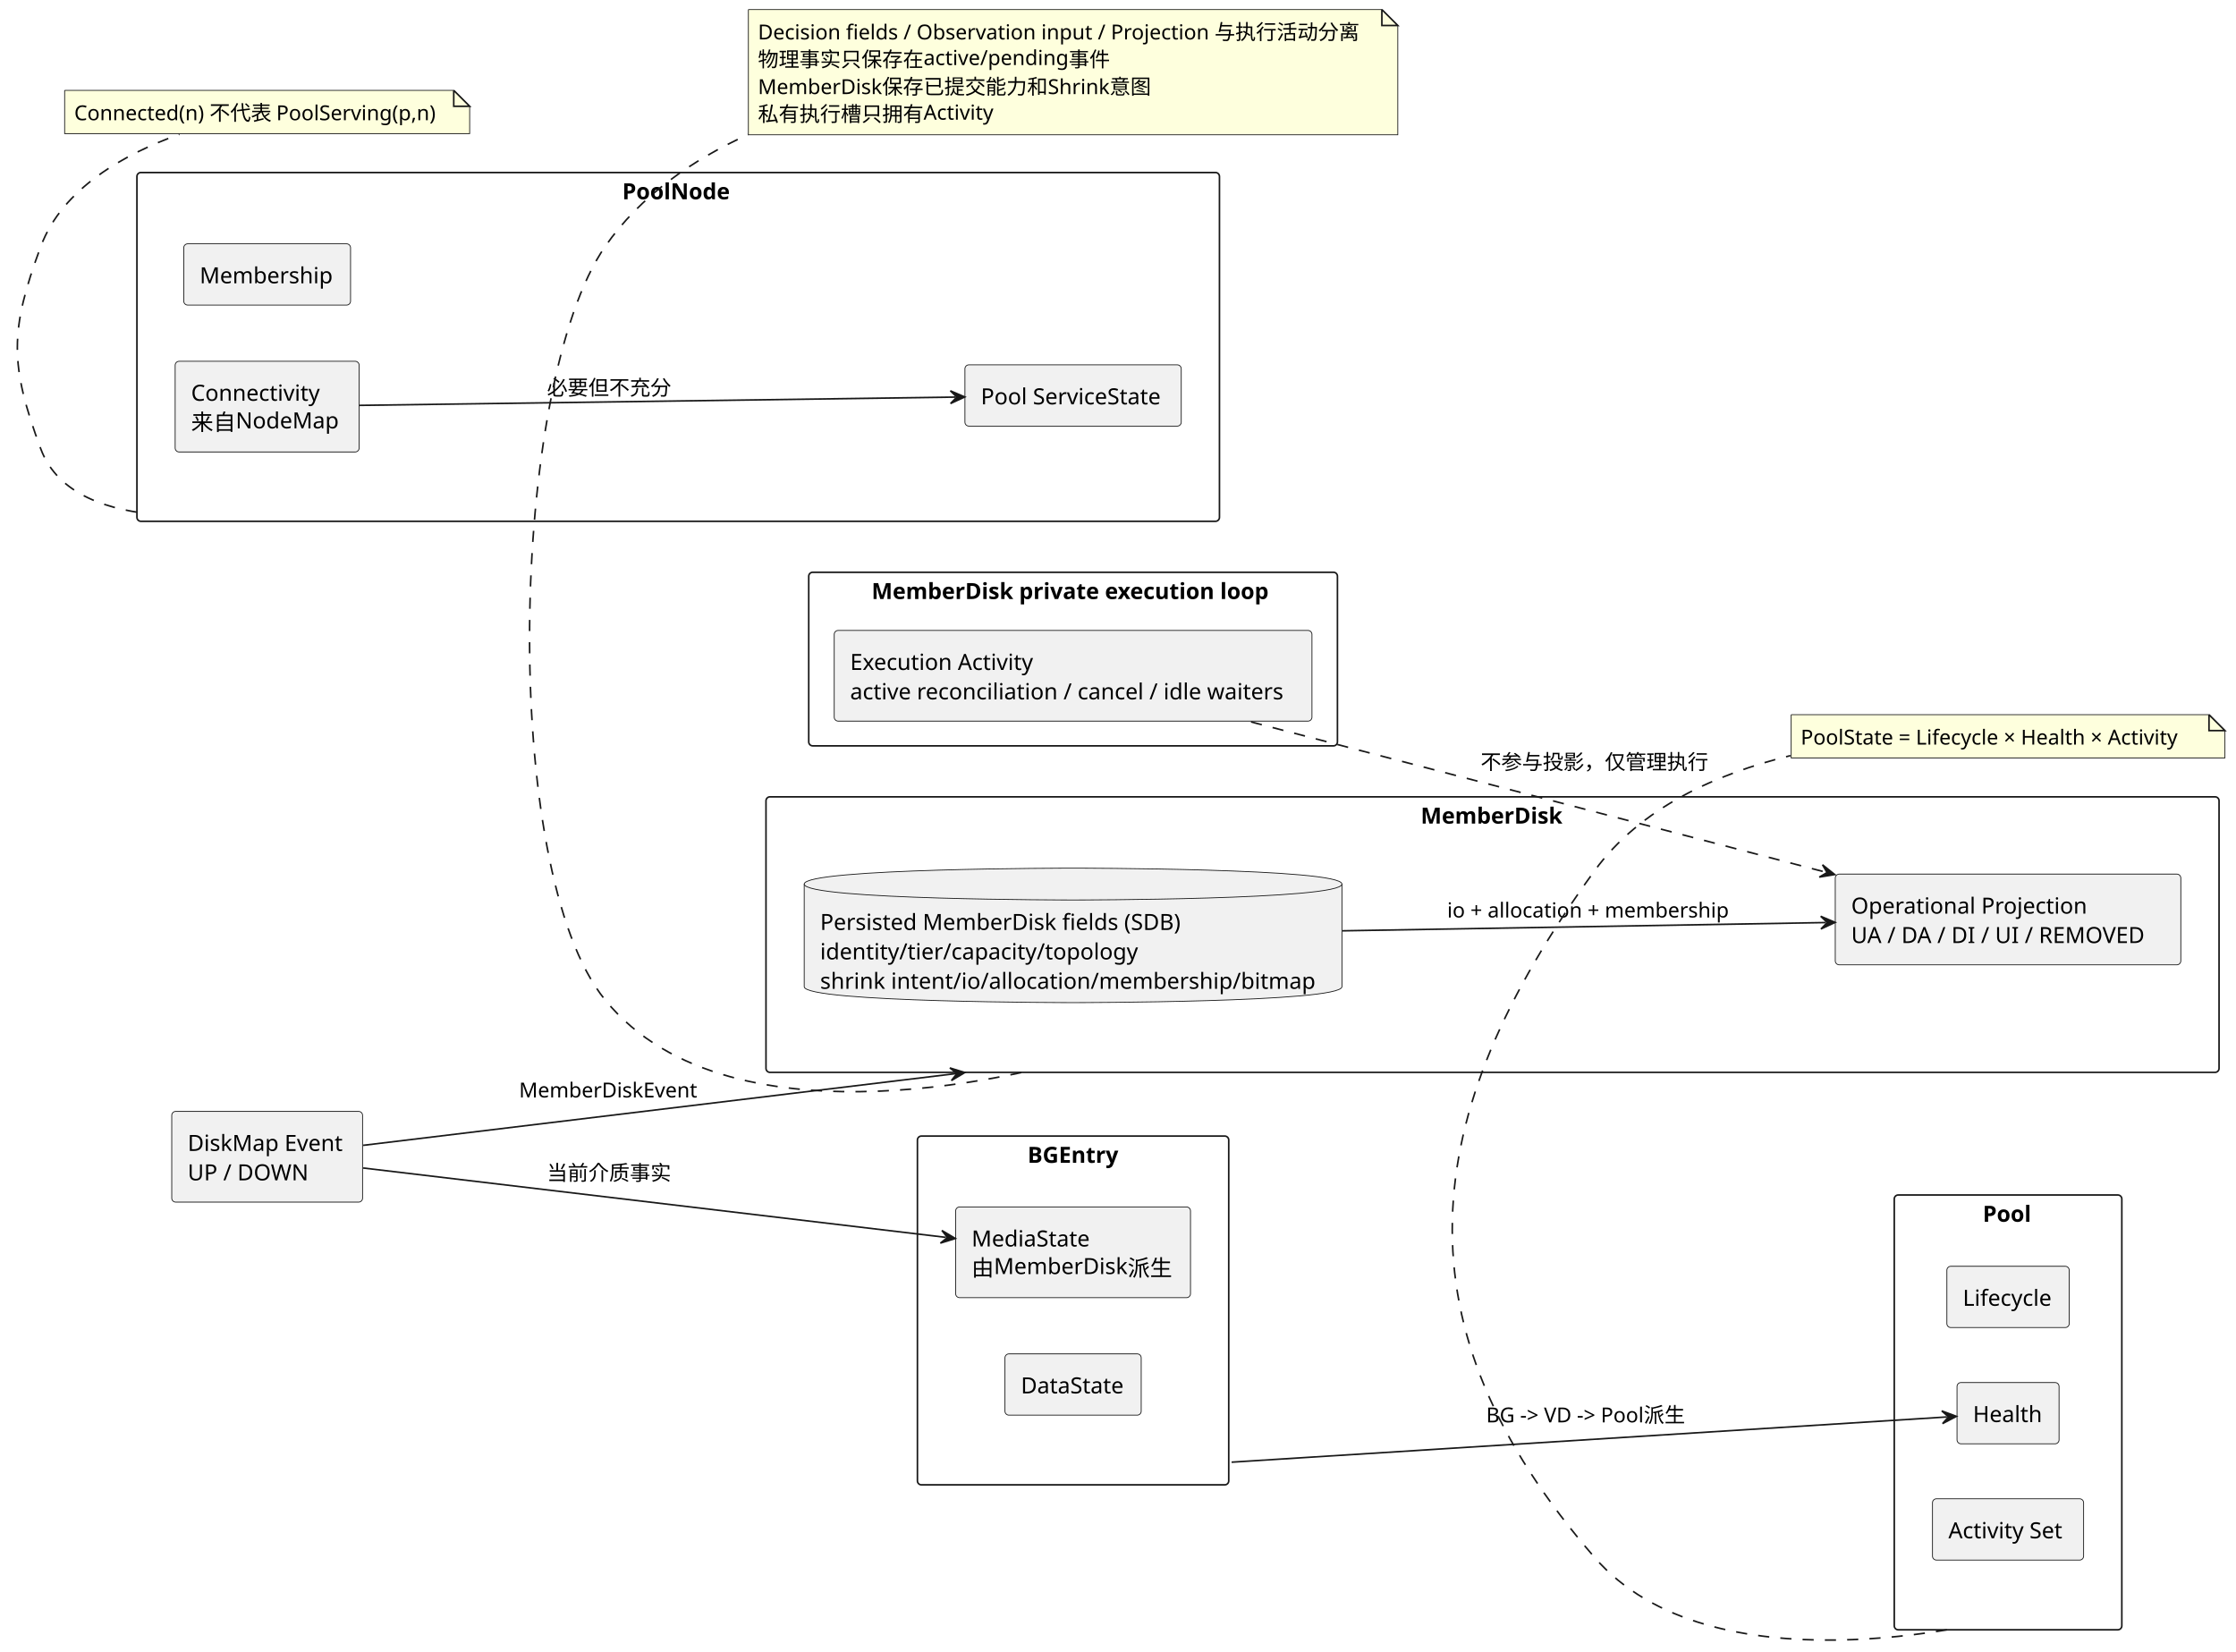
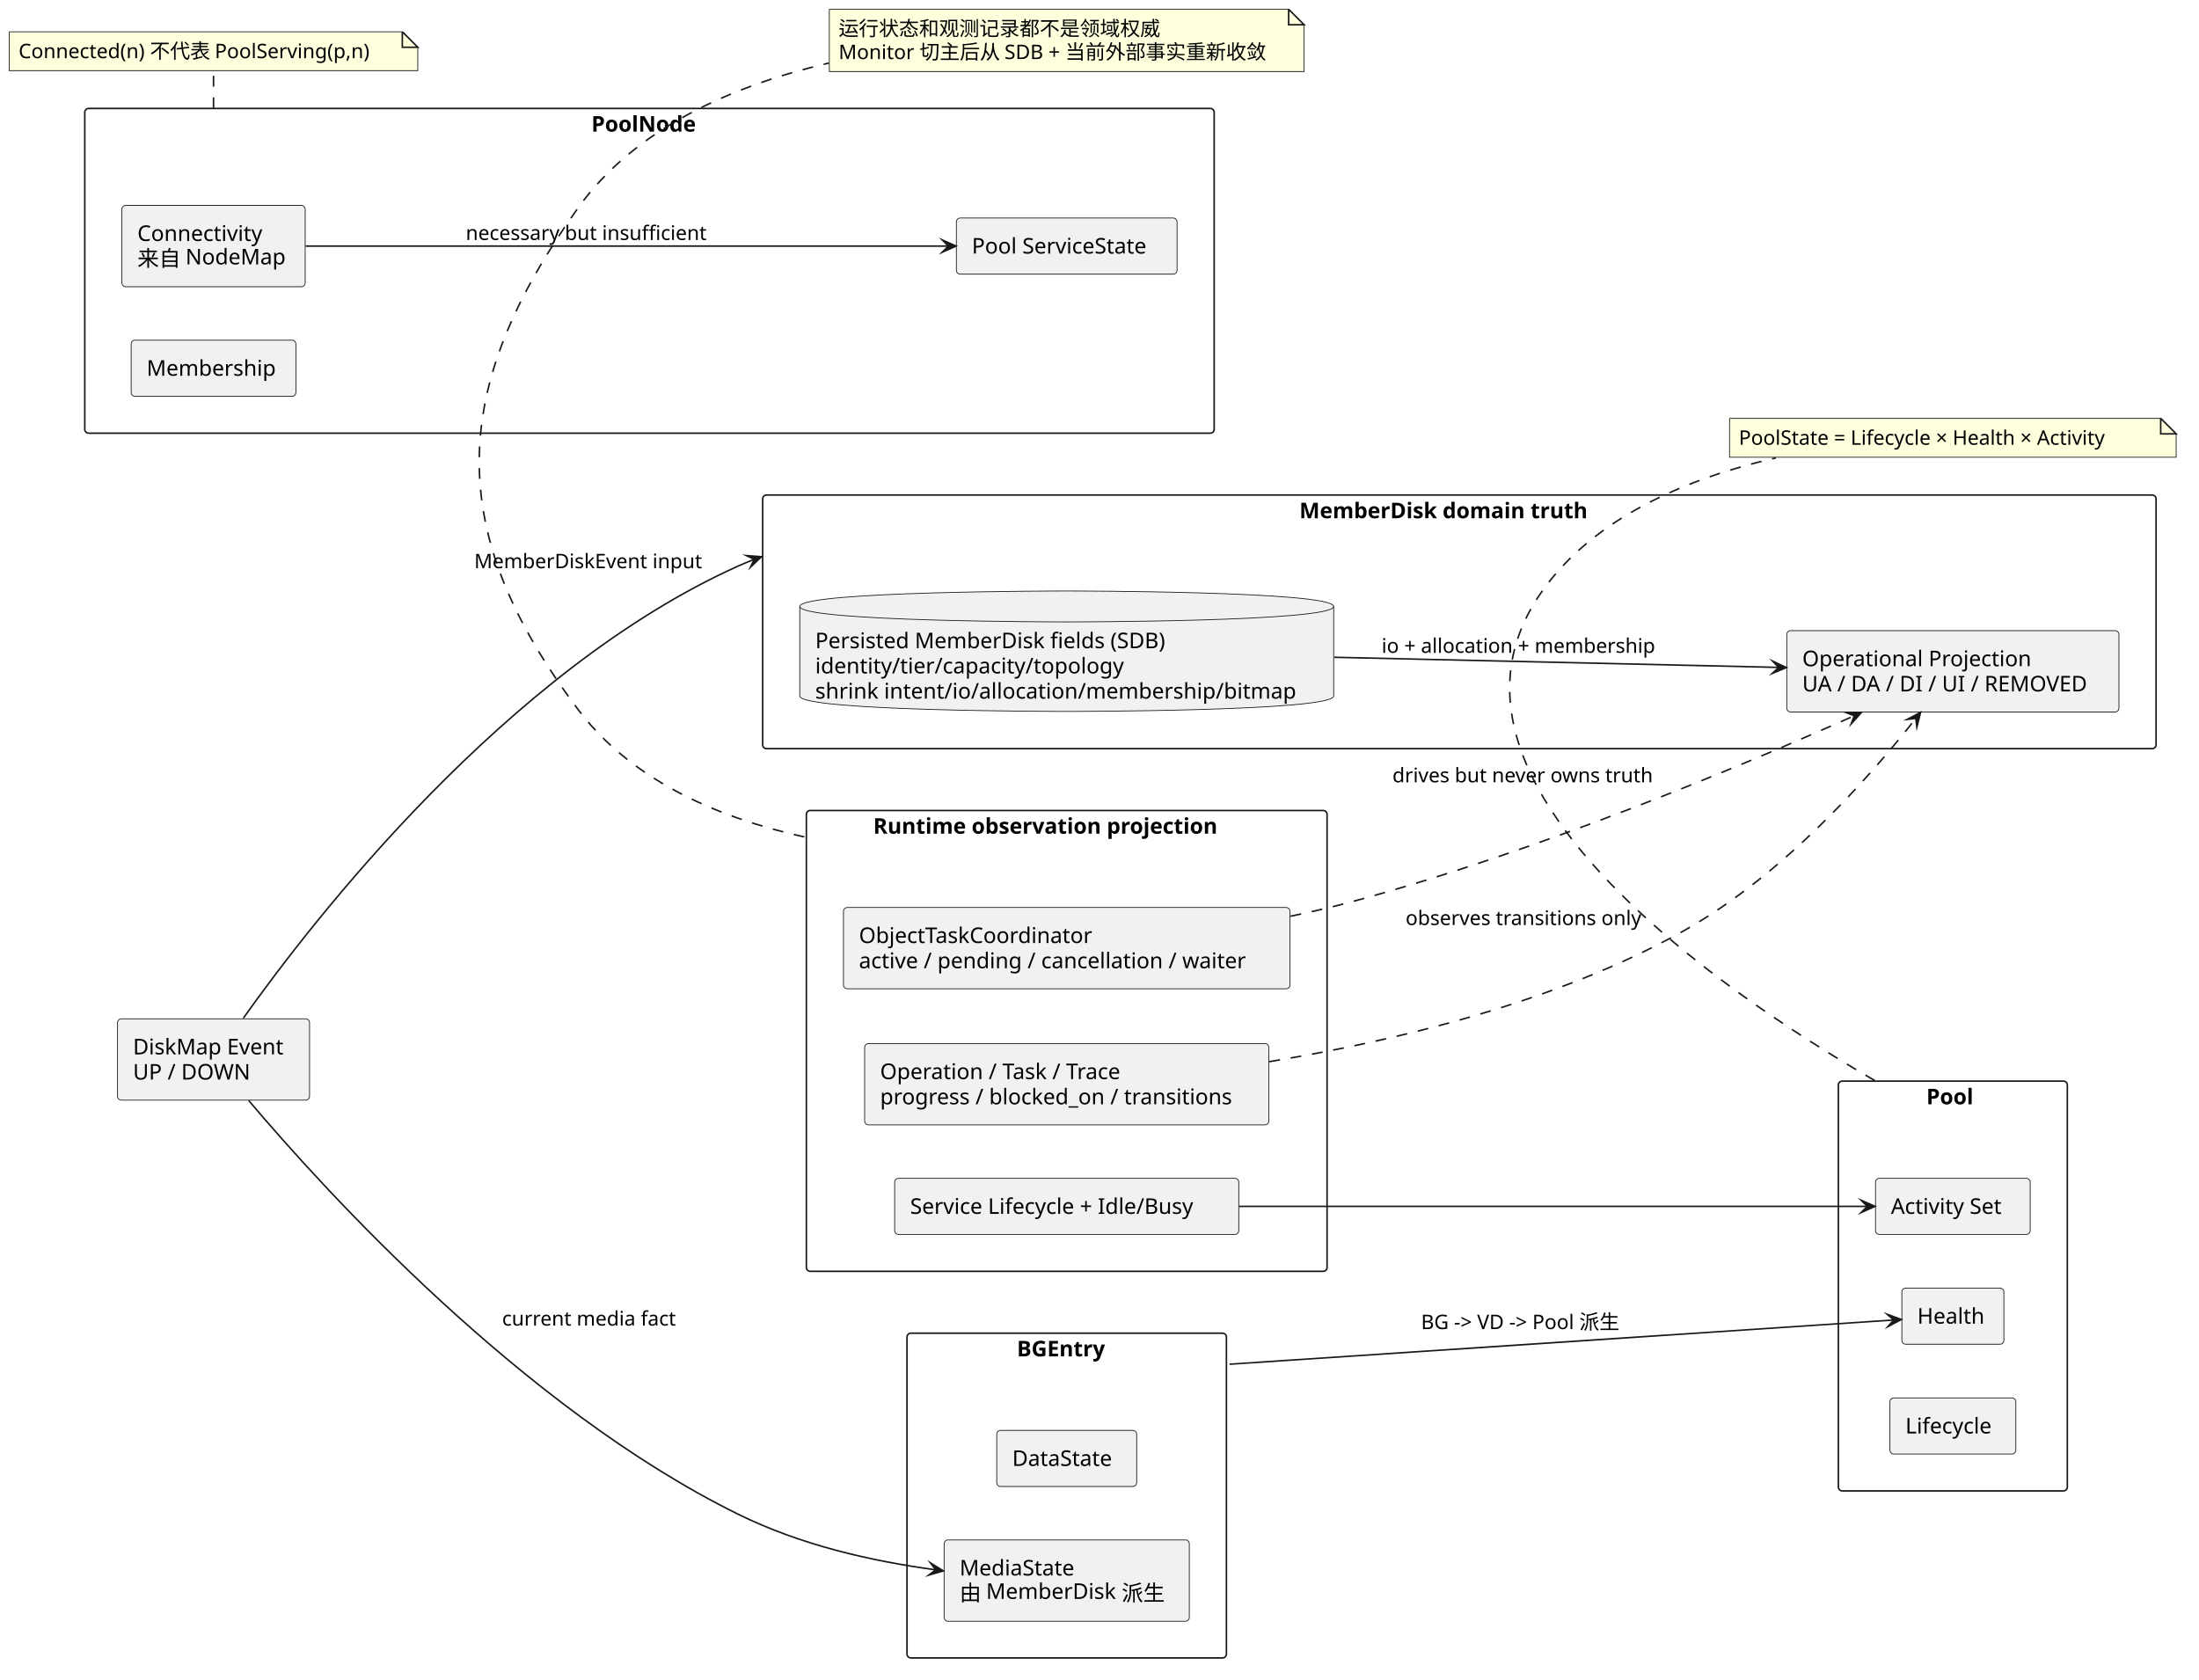
- <svg xmlns="http://www.w3.org/2000/svg" contentStyleType="text/css" data-diagram-type="DESCRIPTION" height="1037px" preserveAspectRatio="none" style="width:1404px;height:1037px;background:#FFFFFF;" version="1.1" viewBox="0 0 1404 1037" width="1404px" zoomAndPan="magnify">
+ <svg xmlns="http://www.w3.org/2000/svg" contentStyleType="text/css" data-diagram-type="DESCRIPTION" height="1086px" preserveAspectRatio="none" style="width:1422px;height:1086px;background:#FFFFFF;" version="1.1" viewBox="0 0 1422 1086" width="1422px" zoomAndPan="magnify">
  <defs />
  <g>
-     <g class="cluster" data-entity="Pool" data-source-line="7" data-uid="ent0002" id="cluster_Pool">
-       <rect fill="none" height="273" rx="2.5" ry="2.5" style="stroke:#181818;stroke-width:1;" width="142.89" x="1189.42" y="750.32" />
-       <text fill="#000000" font-family="Microsoft YaHei" font-size="14" font-weight="bold" lengthAdjust="spacing" textLength="31.746" x="1244.992" y="767.134">Pool</text>
+     <g class="cluster" data-qualified-name="Pool" data-source-line="7" id="ent0001">
+       <rect fill="none" height="265" rx="2.5" ry="2.5" style="stroke:#181818;stroke-width:1;" width="148.05" x="1188.81" y="699.13" />
+       <text fill="#000000" font-family="'Microsoft YaHei'" font-size="14" font-weight="700" lengthAdjust="spacing" textLength="34.296" x="1245.687" y="714.125">Pool</text>
    </g>
-     <g class="cluster" data-entity="MD" data-source-line="13" data-uid="ent0006" id="cluster_MD">
-       <rect fill="none" height="173" rx="2.5" ry="2.5" style="stroke:#181818;stroke-width:1;" width="912.39" x="480.97" y="500.32" />
-       <text fill="#000000" font-family="Microsoft YaHei" font-size="14" font-weight="bold" lengthAdjust="spacing" textLength="90.18" x="892.075" y="517.134">MemberDisk</text>
+     <g class="cluster" data-qualified-name="MD" data-source-line="13" id="ent0005">
+       <rect fill="none" height="164" rx="2.5" ry="2.5" style="stroke:#181818;stroke-width:1;" width="901.07" x="493.17" y="320.13" />
+       <text fill="#000000" font-family="'Microsoft YaHei'" font-size="14" font-weight="700" lengthAdjust="spacing" textLength="206.91" x="840.25" y="335.125">MemberDisk domain truth</text>
    </g>
-     <g class="cluster" data-entity="Runtime" data-source-line="20" data-uid="ent0010" id="cluster_Runtime">
-       <rect fill="none" height="109" rx="2.5" ry="2.5" style="stroke:#181818;stroke-width:1;" width="331.98" x="507.81" y="359.32" />
-       <text fill="#000000" font-family="Microsoft YaHei" font-size="14" font-weight="bold" lengthAdjust="spacing" textLength="253.073" x="547.263" y="376.134">MemberDisk private execution loop</text>
+     <g class="cluster" data-qualified-name="Runtime" data-source-line="20" id="ent0009">
+       <rect fill="none" height="298" rx="2.5" ry="2.5" style="stroke:#181818;stroke-width:1;" width="336.72" x="521.44" y="524.13" />
+       <text fill="#000000" font-family="'Microsoft YaHei'" font-size="14" font-weight="700" lengthAdjust="spacing" textLength="250.27" x="564.665" y="539.125">Runtime observation projection</text>
    </g>
-     <g class="cluster" data-entity="PN" data-source-line="24" data-uid="ent0012" id="cluster_PN">
-       <rect fill="none" height="219" rx="2.5" ry="2.5" style="stroke:#181818;stroke-width:1;" width="679.73" x="85.98" y="108.32" />
-       <text fill="#000000" font-family="Microsoft YaHei" font-size="14" font-weight="bold" lengthAdjust="spacing" textLength="70.273" x="390.708" y="125.133">PoolNode</text>
+     <g class="cluster" data-qualified-name="PN" data-source-line="26" id="ent0013">
+       <rect fill="none" height="210" rx="2.5" ry="2.5" style="stroke:#181818;stroke-width:1;" width="730.34" x="54.82" y="70.13" />
+       <text fill="#000000" font-family="'Microsoft YaHei'" font-size="14" font-weight="700" lengthAdjust="spacing" textLength="75.147" x="382.416" y="85.125">PoolNode</text>
    </g>
-     <g class="cluster" data-entity="Entry" data-source-line="30" data-uid="ent0016" id="cluster_Entry">
-       <rect fill="none" height="219" rx="2.5" ry="2.5" style="stroke:#181818;stroke-width:1;" width="195.47" x="576.06" y="713.32" />
-       <text fill="#000000" font-family="Microsoft YaHei" font-size="14" font-weight="bold" lengthAdjust="spacing" textLength="57.128" x="645.231" y="730.134">BGEntry</text>
+     <g class="cluster" data-qualified-name="Entry" data-source-line="32" id="ent0017">
+       <rect fill="none" height="210" rx="2.5" ry="2.5" style="stroke:#181818;stroke-width:1;" width="206.56" x="586.52" y="862.13" />
+       <text fill="#000000" font-family="'Microsoft YaHei'" font-size="14" font-weight="700" lengthAdjust="spacing" textLength="64.415" x="657.592" y="877.125">BGEntry</text>
    </g>
-     <g class="entity" data-entity="Lifecycle" data-source-line="8" data-uid="ent0003" id="entity_Lifecycle">
-       <rect fill="#F1F1F1" height="38.477" rx="2.5" ry="2.5" style="stroke:#181818;stroke-width:0.5;" width="76.827" x="1222.45" y="795.08" />
-       <text fill="#000000" font-family="Microsoft YaHei" font-size="14" lengthAdjust="spacing" textLength="56.827" x="1232.45" y="819.894">Lifecycle</text>
+     <g class="entity" data-qualified-name="Pool.Lifecycle" data-source-line="8" id="ent0002">
+       <rect fill="#F1F1F1" height="36.297" rx="2.5" ry="2.5" style="stroke:#181818;stroke-width:0.5;" width="81.414" x="1222.13" y="903.98" />
+       <text fill="#000000" font-family="'Microsoft YaHei'" font-size="14" lengthAdjust="spacing" textLength="61.414" x="1232.13" y="926.975">Lifecycle</text>
    </g>
-     <g class="entity" data-entity="Health" data-source-line="9" data-uid="ent0004" id="entity_Health">
-       <rect fill="#F1F1F1" height="38.477" rx="2.5" ry="2.5" style="stroke:#181818;stroke-width:0.5;" width="64.071" x="1228.83" y="868.08" />
-       <text fill="#000000" font-family="Microsoft YaHei" font-size="14" lengthAdjust="spacing" textLength="44.071" x="1238.83" y="892.894">Health</text>
+     <g class="entity" data-qualified-name="Pool.Health" data-source-line="9" id="ent0003">
+       <rect fill="#F1F1F1" height="36.297" rx="2.5" ry="2.5" style="stroke:#181818;stroke-width:0.5;" width="65.972" x="1229.85" y="832.98" />
+       <text fill="#000000" font-family="'Microsoft YaHei'" font-size="14" lengthAdjust="spacing" textLength="45.972" x="1239.85" y="855.975">Health</text>
    </g>
-     <g class="entity" data-entity="Activity" data-source-line="10" data-uid="ent0005" id="entity_Activity">
-       <rect fill="#F1F1F1" height="38.477" rx="2.5" ry="2.5" style="stroke:#181818;stroke-width:0.5;" width="94.894" x="1213.42" y="941.08" />
-       <text fill="#000000" font-family="Microsoft YaHei" font-size="14" lengthAdjust="spacing" textLength="74.894" x="1223.42" y="965.894">Activity Set</text>
+     <g class="entity" data-qualified-name="Pool.Activity" data-source-line="10" id="ent0004">
+       <rect fill="#F1F1F1" height="36.297" rx="2.5" ry="2.5" style="stroke:#181818;stroke-width:0.5;" width="100.042" x="1212.81" y="761.98" />
+       <text fill="#000000" font-family="'Microsoft YaHei'" font-size="14" lengthAdjust="spacing" textLength="80.042" x="1222.81" y="784.975">Activity Set</text>
    </g>
-     <g class="entity" data-entity="Decision" data-source-line="14" data-uid="ent0007" id="entity_Decision">
-       <path d="M504.97,555.1 C504.97,545.1 673.793,545.1 673.793,545.1 C673.793,545.1 842.615,545.1 842.615,555.1 L842.615,619.533 C842.615,629.533 673.793,629.533 673.793,629.533 C673.793,629.533 504.97,629.533 504.97,619.533 L504.97,555.1" fill="#F1F1F1" style="stroke:#181818;stroke-width:0.5;" />
-       <path d="M504.97,555.1 C504.97,565.1 673.793,565.1 673.793,565.1 C673.793,565.1 842.615,565.1 842.615,555.1" fill="none" style="stroke:#181818;stroke-width:0.5;" />
-       <text fill="#000000" font-family="Microsoft YaHei" font-size="14" lengthAdjust="spacing" textLength="231.109" x="514.97" y="583.913">Persisted MemberDisk fields (SDB)</text>
-       <text fill="#000000" font-family="Microsoft YaHei" font-size="14" lengthAdjust="spacing" textLength="206.753" x="514.97" y="602.391">identity/tier/capacity/topology</text>
-       <text fill="#000000" font-family="Microsoft YaHei" font-size="14" lengthAdjust="spacing" textLength="317.646" x="514.97" y="620.869">shrink intent/io/allocation/membership/bitmap</text>
+     <g class="entity" data-qualified-name="MD.Decision" data-source-line="14" id="ent0006">
+       <path d="M517.17,392.18 C517.17,382.18 689.804,382.18 689.804,382.18 C689.804,382.18 862.438,382.18 862.438,392.18 L862.438,450.071 C862.438,460.071 689.804,460.071 689.804,460.071 C689.804,460.071 517.17,460.071 517.17,450.071 L517.17,392.18" fill="#F1F1F1" style="stroke:#181818;stroke-width:0.5;" />
+       <path d="M517.17,392.18 C517.17,402.18 689.804,402.18 689.804,402.18 C689.804,402.18 862.438,402.18 862.438,392.18" fill="none" style="stroke:#181818;stroke-width:0.5;" />
+       <text fill="#000000" font-family="'Microsoft YaHei'" font-size="14" lengthAdjust="spacing" textLength="242.983" x="527.17" y="419.175">Persisted MemberDisk fields (SDB)</text>
+       <text fill="#000000" font-family="'Microsoft YaHei'" font-size="14" lengthAdjust="spacing" textLength="211.552" x="527.17" y="435.472">identity/tier/capacity/topology</text>
+       <text fill="#000000" font-family="'Microsoft YaHei'" font-size="14" lengthAdjust="spacing" textLength="325.268" x="527.17" y="451.769">shrink intent/io/allocation/membership/bitmap</text>
    </g>
-     <g class="entity" data-entity="DiskState" data-source-line="15" data-uid="ent0008" id="entity_DiskState">
-       <rect fill="#F1F1F1" height="56.955" rx="2.5" ry="2.5" style="stroke:#181818;stroke-width:0.5;" width="216.984" x="1152.37" y="548.84" />
-       <text fill="#000000" font-family="Microsoft YaHei" font-size="14" lengthAdjust="spacing" textLength="151.436" x="1162.37" y="573.654">Operational Projection</text>
-       <text fill="#000000" font-family="Microsoft YaHei" font-size="14" lengthAdjust="spacing" textLength="196.984" x="1162.37" y="592.131">UA / DA / DI / UI / REMOVED</text>
+     <g class="entity" data-qualified-name="MD.DiskState" data-source-line="15" id="ent0007">
+       <rect fill="#F1F1F1" height="52.594" rx="2.5" ry="2.5" style="stroke:#181818;stroke-width:0.5;" width="214.81" x="1155.43" y="407.83" />
+       <text fill="#000000" font-family="'Microsoft YaHei'" font-size="14" lengthAdjust="spacing" textLength="156.372" x="1165.43" y="430.825">Operational Projection</text>
+       <text fill="#000000" font-family="'Microsoft YaHei'" font-size="14" lengthAdjust="spacing" textLength="194.81" x="1165.43" y="447.122">UA / DA / DI / UI / REMOVED</text>
    </g>
-     <g class="entity" data-entity="ReconcileActivity" data-source-line="21" data-uid="ent0011" id="entity_ReconcileActivity">
-       <rect fill="#F1F1F1" height="56.955" rx="2.5" ry="2.5" style="stroke:#181818;stroke-width:0.5;" width="299.979" x="523.81" y="395.84" />
-       <text fill="#000000" font-family="Microsoft YaHei" font-size="14" lengthAdjust="spacing" textLength="118.508" x="533.81" y="420.654">Execution Activity</text>
-       <text fill="#000000" font-family="Microsoft YaHei" font-size="14" lengthAdjust="spacing" textLength="279.979" x="533.81" y="439.131">active reconciliation / cancel / idle waiters</text>
+     <g class="entity" data-qualified-name="Runtime.ReconcileActivity" data-source-line="21" id="ent0010">
+       <rect fill="#F1F1F1" height="52.594" rx="2.5" ry="2.5" style="stroke:#181818;stroke-width:0.5;" width="288.728" x="545.44" y="586.83" />
+       <text fill="#000000" font-family="'Microsoft YaHei'" font-size="14" lengthAdjust="spacing" textLength="160.829" x="555.44" y="609.825">ObjectTaskCoordinator</text>
+       <text fill="#000000" font-family="'Microsoft YaHei'" font-size="14" lengthAdjust="spacing" textLength="268.728" x="555.44" y="626.122">active / pending / cancellation / waiter</text>
    </g>
-     <g class="entity" data-entity="Membership" data-source-line="25" data-uid="ent0013" id="entity_Membership">
-       <rect fill="#F1F1F1" height="38.477" rx="2.5" ry="2.5" style="stroke:#181818;stroke-width:0.5;" width="104.738" x="115.38" y="153.08" />
-       <text fill="#000000" font-family="Microsoft YaHei" font-size="14" lengthAdjust="spacing" textLength="84.738" x="125.38" y="177.893">Membership</text>
+     <g class="entity" data-qualified-name="Runtime.TaskView" data-source-line="22" id="ent0011">
+       <rect fill="#F1F1F1" height="52.594" rx="2.5" ry="2.5" style="stroke:#181818;stroke-width:0.5;" width="261.363" x="559.12" y="674.83" />
+       <text fill="#000000" font-family="'Microsoft YaHei'" font-size="14" lengthAdjust="spacing" textLength="168.636" x="569.12" y="697.825">Operation / Task / Trace</text>
+       <text fill="#000000" font-family="'Microsoft YaHei'" font-size="14" lengthAdjust="spacing" textLength="241.363" x="569.12" y="714.122">progress / blocked_on / transitions</text>
    </g>
-     <g class="entity" data-entity="Connectivity" data-source-line="26" data-uid="ent0014" id="entity_Connectivity">
-       <rect fill="#F1F1F1" height="56.955" rx="2.5" ry="2.5" style="stroke:#181818;stroke-width:0.5;" width="115.539" x="109.98" y="226.84" />
-       <text fill="#000000" font-family="Microsoft YaHei" font-size="14" lengthAdjust="spacing" textLength="83.125" x="119.98" y="251.654">Connectivity</text>
-       <text fill="#000000" font-family="Microsoft YaHei" font-size="14" lengthAdjust="spacing" textLength="95.539" x="119.98" y="270.131">来自NodeMap</text>
+     <g class="entity" data-qualified-name="Runtime.ServiceView" data-source-line="23" id="ent0012">
+       <rect fill="#F1F1F1" height="36.297" rx="2.5" ry="2.5" style="stroke:#181818;stroke-width:0.5;" width="222.528" x="578.54" y="761.98" />
+       <text fill="#000000" font-family="'Microsoft YaHei'" font-size="14" lengthAdjust="spacing" textLength="202.528" x="588.54" y="784.975">Service Lifecycle + Idle/Busy</text>
    </g>
-     <g class="entity" data-entity="ServiceState" data-source-line="27" data-uid="ent0015" id="entity_ServiceState">
-       <rect fill="#F1F1F1" height="38.477" rx="2.5" ry="2.5" style="stroke:#181818;stroke-width:0.5;" width="135.835" x="605.88" y="229.08" />
-       <text fill="#000000" font-family="Microsoft YaHei" font-size="14" lengthAdjust="spacing" textLength="115.835" x="615.88" y="253.893">Pool ServiceState</text>
+     <g class="entity" data-qualified-name="PN.Membership" data-source-line="27" id="ent0014">
+       <rect fill="#F1F1F1" height="36.297" rx="2.5" ry="2.5" style="stroke:#181818;stroke-width:0.5;" width="106.529" x="84.82" y="219.98" />
+       <text fill="#000000" font-family="'Microsoft YaHei'" font-size="14" lengthAdjust="spacing" textLength="86.529" x="94.82" y="242.975">Membership</text>
    </g>
-     <g class="entity" data-entity="MediaState" data-source-line="31" data-uid="ent0017" id="entity_MediaState">
-       <rect fill="#F1F1F1" height="56.955" rx="2.5" ry="2.5" style="stroke:#181818;stroke-width:0.5;" width="147.463" x="600.06" y="757.84" />
-       <text fill="#000000" font-family="Microsoft YaHei" font-size="14" lengthAdjust="spacing" textLength="76.234" x="610.06" y="782.654">MediaState</text>
-       <text fill="#000000" font-family="Microsoft YaHei" font-size="14" lengthAdjust="spacing" textLength="127.463" x="610.06" y="801.131">由MemberDisk派生</text>
+     <g class="entity" data-qualified-name="PN.Connectivity" data-source-line="28" id="ent0015">
+       <rect fill="#F1F1F1" height="52.594" rx="2.5" ry="2.5" style="stroke:#181818;stroke-width:0.5;" width="118.533" x="78.82" y="132.83" />
+       <text fill="#000000" font-family="'Microsoft YaHei'" font-size="14" lengthAdjust="spacing" textLength="87.726" x="88.82" y="155.825">Connectivity</text>
+       <text fill="#000000" font-family="'Microsoft YaHei'" font-size="14" lengthAdjust="spacing" textLength="98.533" x="88.82" y="172.122">来自 NodeMap</text>
    </g>
-     <g class="entity" data-entity="DataState" data-source-line="32" data-uid="ent0018" id="entity_DataState">
-       <rect fill="#F1F1F1" height="38.477" rx="2.5" ry="2.5" style="stroke:#181818;stroke-width:0.5;" width="85.55" x="631.02" y="850.08" />
-       <text fill="#000000" font-family="Microsoft YaHei" font-size="14" lengthAdjust="spacing" textLength="65.55" x="641.02" y="874.894">DataState</text>
+     <g class="entity" data-qualified-name="PN.ServiceState" data-source-line="29" id="ent0016">
+       <rect fill="#F1F1F1" height="36.297" rx="2.5" ry="2.5" style="stroke:#181818;stroke-width:0.5;" width="142.712" x="618.44" y="140.98" />
+       <text fill="#000000" font-family="'Microsoft YaHei'" font-size="14" lengthAdjust="spacing" textLength="122.712" x="628.44" y="163.975">Pool ServiceState</text>
    </g>
-     <g class="entity" data-entity="PhysicalState" data-source-line="18" data-uid="ent0009" id="entity_PhysicalState">
-       <rect fill="#F1F1F1" height="56.955" rx="2.5" ry="2.5" style="stroke:#181818;stroke-width:0.5;" width="119.825" x="107.84" y="697.84" />
-       <text fill="#000000" font-family="Microsoft YaHei" font-size="14" lengthAdjust="spacing" textLength="99.825" x="117.84" y="722.654">DiskMap Event</text>
-       <text fill="#000000" font-family="Microsoft YaHei" font-size="14" lengthAdjust="spacing" textLength="80.985" x="117.84" y="741.131">UP / DOWN</text>
+     <g class="entity" data-qualified-name="Entry.MediaState" data-source-line="33" id="ent0018">
+       <rect fill="#F1F1F1" height="52.594" rx="2.5" ry="2.5" style="stroke:#181818;stroke-width:0.5;" width="158.557" x="610.52" y="995.83" />
+       <text fill="#000000" font-family="'Microsoft YaHei'" font-size="14" lengthAdjust="spacing" textLength="79.106" x="620.52" y="1018.825">MediaState</text>
+       <text fill="#000000" font-family="'Microsoft YaHei'" font-size="14" lengthAdjust="spacing" textLength="138.557" x="620.52" y="1035.122">由 MemberDisk 派生</text>
    </g>
-     <g class="entity" data-entity="GMN25" data-source-line="43" data-uid="ent0026" id="entity_GMN25">
-       <path d="M1124.68,448.74 L1124.68,475.898 L1397.047,475.898 L1397.047,458.74 L1387.047,448.74 L1124.68,448.74" fill="#FEFFDD" style="stroke:#181818;stroke-width:0.5;" />
-       <path d="M1387.047,448.74 L1387.047,458.74 L1397.047,458.74 L1387.047,448.74" fill="#FEFFDD" style="stroke:#181818;stroke-width:1;" />
-       <text fill="#000000" font-family="Microsoft YaHei" font-size="13" lengthAdjust="spacing" textLength="251.367" x="1130.68" y="467.495">PoolState = Lifecycle × Health × Activity</text>
+     <g class="entity" data-qualified-name="Entry.DataState" data-source-line="34" id="ent0019">
+       <rect fill="#F1F1F1" height="36.297" rx="2.5" ry="2.5" style="stroke:#181818;stroke-width:0.5;" width="90.485" x="644.56" y="924.98" />
+       <text fill="#000000" font-family="'Microsoft YaHei'" font-size="14" lengthAdjust="spacing" textLength="70.485" x="654.56" y="947.975">DataState</text>
    </g>
-     <g class="entity" data-entity="GMN28" data-source-line="47" data-uid="ent0029" id="entity_GMN28">
-       <path d="M40.59,56.74 L40.59,83.898 L294.911,83.898 L294.911,66.74 L284.911,56.74 L40.59,56.74" fill="#FEFFDD" style="stroke:#181818;stroke-width:0.5;" />
-       <path d="M284.911,56.74 L284.911,66.74 L294.911,66.74 L284.911,56.74" fill="#FEFFDD" style="stroke:#181818;stroke-width:1;" />
-       <text fill="#000000" font-family="Microsoft YaHei" font-size="13" lengthAdjust="spacing" textLength="233.321" x="46.59" y="75.495">Connected(n) 不代表 PoolServing(p,n)</text>
+     <g class="entity" data-qualified-name="PhysicalState" data-source-line="18" id="ent0008">
+       <rect fill="#F1F1F1" height="52.594" rx="2.5" ry="2.5" style="stroke:#181818;stroke-width:0.5;" width="124.173" x="76" y="658.83" />
+       <text fill="#000000" font-family="'Microsoft YaHei'" font-size="14" lengthAdjust="spacing" textLength="104.173" x="86" y="681.825">DiskMap Event</text>
+       <text fill="#000000" font-family="'Microsoft YaHei'" font-size="14" lengthAdjust="spacing" textLength="78.422" x="86" y="698.122">UP / DOWN</text>
    </g>
-     <g class="entity" data-entity="GMN31" data-source-line="51" data-uid="ent0032" id="entity_GMN31">
-       <path d="M469.91,6 L469.91,84.631 L877.685,84.631 L877.685,16 L867.685,6 L469.91,6" fill="#FEFFDD" style="stroke:#181818;stroke-width:0.5;" />
-       <path d="M867.685,6 L867.685,16 L877.685,16 L867.685,6" fill="#FEFFDD" style="stroke:#181818;stroke-width:1;" />
-       <text fill="#000000" font-family="Microsoft YaHei" font-size="13" lengthAdjust="spacing" textLength="386.775" x="475.91" y="24.755">Decision fields / Observation input / Projection 与执行活动分离</text>
-       <text fill="#000000" font-family="Microsoft YaHei" font-size="13" lengthAdjust="spacing" textLength="223.552" x="475.91" y="41.913">物理事实只保存在active/pending事件</text>
-       <text fill="#000000" font-family="Microsoft YaHei" font-size="13" lengthAdjust="spacing" textLength="248.377" x="475.91" y="59.071">MemberDisk保存已提交能力和Shrink意图</text>
-       <text fill="#000000" font-family="Microsoft YaHei" font-size="13" lengthAdjust="spacing" textLength="149.976" x="475.91" y="76.228">私有执行槽只拥有Activity</text>
+     <g class="entity" data-qualified-name="GMN28" data-source-line="47" id="ent0029">
+       <path d="M1118.43,270.56 L1118.43,295.693 L1407.231,295.693 L1407.231,280.56 L1397.231,270.56 L1118.43,270.56" fill="#FEFFDD" style="stroke:#181818;stroke-width:0.5;" />
+       <path d="M1397.231,270.56 L1397.231,280.56 L1407.231,280.56 L1397.231,270.56" fill="#FEFFDD" style="stroke:#181818;stroke-width:1;" />
+       <text fill="#000000" font-family="'Microsoft YaHei'" font-size="13" lengthAdjust="spacing" textLength="267.801" x="1124.43" y="287.627">PoolState = Lifecycle × Health × Activity</text>
    </g>
-     <g class="link" data-entity-1="Entry" data-entity-2="Health" data-source-line="35" data-uid="lnk19" id="link_Entry_Health">
-       <path d="M773.327,918.086 C776.328,917.897 779.379,917.704 782.476,917.508 C794.866,916.725 808.005,915.894 821.717,915.027 C849.141,913.293 878.857,911.414 909.452,909.48 C1031.835,901.742 1162.307,893.494 1222.482,889.689" fill="none" id="Entry-to-Health" style="stroke:#181818;stroke-width:1;" />
-       <polygon fill="#181818" points="1228.47,889.31,1219.236,885.886,1223.48,889.625,1219.74,893.87,1228.47,889.31" style="stroke:#181818;stroke-width:1;" />
-       <text fill="#000000" font-family="Microsoft YaHei" font-size="13" lengthAdjust="spacing" textLength="136.379" x="933.18" y="893.075">BG -&gt; VD -&gt; Pool派生</text>
+     <g class="entity" data-qualified-name="GMN31" data-source-line="51" id="ent0032">
+       <path d="M6,20.56 L6,45.693 L270.166,45.693 L270.166,30.56 L260.166,20.56 L6,20.56" fill="#FEFFDD" style="stroke:#181818;stroke-width:0.5;" />
+       <path d="M260.166,20.56 L260.166,30.56 L270.166,30.56 L260.166,20.56" fill="#FEFFDD" style="stroke:#181818;stroke-width:1;" />
+       <text fill="#000000" font-family="'Microsoft YaHei'" font-size="13" lengthAdjust="spacing" textLength="243.166" x="12" y="37.627">Connected(n) 不代表 PoolServing(p,n)</text>
    </g>
-     <g class="link" data-entity-1="PhysicalState" data-entity-2="MD" data-source-line="36" data-uid="lnk20" id="link_PhysicalState_MD">
-       <path d="M228.05,719.14 C294.15,711.14 404.123,697.832 498.17,686.452 C521.682,683.607 544.198,680.883 564.785,678.392 C575.079,677.146 584.89,675.959 594.102,674.845 C596.405,674.566 598.67,674.292 600.896,674.023 C602.01,673.888 603.113,673.754 604.206,673.622 C604.753,673.556 599.34,674.211 599.882,674.145" fill="none" id="PhysicalState-to-MD" style="stroke:#181818;stroke-width:1;" />
-       <polygon fill="#181818" points="605.838,673.425,596.423,670.535,600.875,674.025,597.384,678.477,605.838,673.425" style="stroke:#181818;stroke-width:1;" />
-       <text fill="#000000" font-family="Microsoft YaHei" font-size="13" lengthAdjust="spacing" textLength="113.56" x="325.91" y="689.075">MemberDiskEvent</text>
+     <g class="entity" data-qualified-name="GMN34" data-source-line="55" id="ent0035">
+       <path d="M536.29,6 L536.29,46.266 L843.309,46.266 L843.309,16 L833.309,6 L536.29,6" fill="#FEFFDD" style="stroke:#181818;stroke-width:0.5;" />
+       <path d="M833.309,6 L833.309,16 L843.309,16 L833.309,6" fill="#FEFFDD" style="stroke:#181818;stroke-width:1;" />
+       <text fill="#000000" font-family="'Microsoft YaHei'" font-size="13" lengthAdjust="spacing" textLength="208" x="542.29" y="23.067">运行状态和观测记录都不是领域权威</text>
+       <text fill="#000000" font-family="'Microsoft YaHei'" font-size="13" lengthAdjust="spacing" textLength="286.019" x="542.29" y="38.2">Monitor 切主后从 SDB + 当前外部事实重新收敛</text>
    </g>
-     <g class="link" data-entity-1="PhysicalState" data-entity-2="MediaState" data-source-line="37" data-uid="lnk21" id="link_PhysicalState_MediaState">
-       <path d="M228.05,733.38 C320.69,744.41 493.562,764.981 593.932,776.931" fill="none" id="PhysicalState-to-MediaState" style="stroke:#181818;stroke-width:1;" />
-       <polygon fill="#181818" points="599.89,777.64,591.426,772.604,594.925,777.049,590.48,780.548,599.89,777.64" style="stroke:#181818;stroke-width:1;" />
-       <text fill="#000000" font-family="Microsoft YaHei" font-size="13" lengthAdjust="spacing" textLength="78" x="343.41" y="741.075">当前介质事实</text>
+     <g class="link" data-entity-1="ent0017" data-entity-2="ent0003" data-link-type="dependency" data-source-line="37" id="lnk20">
+       <path d="M795.072,882.189 C807.076,881.391 819.809,880.543 833.101,879.659 C859.684,877.89 888.502,875.973 918.196,873.997 C1036.973,866.095 1164.771,857.592 1224.571,853.612" fill="none" id="Entry-to-Health" style="stroke:#181818;stroke-width:1;" />
+       <polygon fill="#181818" points="1229.56,853.28,1220.314,849.886,1224.571,853.612,1220.845,857.869,1229.56,853.28" style="stroke:#181818;stroke-width:1;stroke-linejoin:miter;stroke-miterlimit:10;" />
+       <text fill="#000000" font-family="'Microsoft YaHei'" font-size="13" lengthAdjust="spacing" textLength="143.083" x="918.93" y="859.487">BG -&gt; VD -&gt; Pool 派生</text>
    </g>
-     <g class="link" data-entity-1="Decision" data-entity-2="DiskState" data-source-line="38" data-uid="lnk22" id="link_Decision_DiskState">
-       <path d="M842.85,584.45 C942.45,582.75 1059.711,580.742 1146.311,579.263" fill="none" id="Decision-to-DiskState" style="stroke:#181818;stroke-width:1;" />
-       <polygon fill="#181818" points="1152.31,579.16,1143.243,575.314,1147.311,579.245,1143.38,583.313,1152.31,579.16" style="stroke:#181818;stroke-width:1;" />
-       <text fill="#000000" font-family="Microsoft YaHei" font-size="13" lengthAdjust="spacing" textLength="185.212" x="908.68" y="576.075">io + allocation + membership</text>
+     <g class="link" data-entity-1="ent0008" data-entity-2="ent0005" data-link-type="dependency" data-source-line="38" id="lnk21">
+       <path d="M157.35,658.42 C202.73,594.56 327.78,433.37 477.17,366.13 C479.819,364.938 482.505,363.8 485.224,362.716 C486.584,362.174 487.951,361.646 489.326,361.13 C490.014,360.872 490.703,360.618 491.394,360.366 C491.74,360.24 487.379,361.801 487.725,361.677" fill="none" id="PhysicalState-to-MD" style="stroke:#181818;stroke-width:1;" />
+       <polygon fill="#181818" points="492.433,359.991,482.611,359.26,487.725,361.677,485.308,366.792,492.433,359.991" style="stroke:#181818;stroke-width:1;stroke-linejoin:miter;stroke-miterlimit:10;" />
+       <text fill="#000000" font-family="'Microsoft YaHei'" font-size="13" lengthAdjust="spacing" textLength="156.209" x="306.67" y="367.457">MemberDiskEvent input</text>
    </g>
-     <g class="link" data-entity-1="ReconcileActivity" data-entity-2="DiskState" data-source-line="39" data-uid="lnk23" id="link_ReconcileActivity_DiskState">
-       <path d="M785.53,453.28 C890.71,480.78 1042.045,520.362 1146.255,547.612" fill="none" id="ReconcileActivity-to-DiskState" style="stroke:#181818;stroke-width:1;stroke-dasharray:7,7;" />
-       <polygon fill="#181818" points="1152.06,549.13,1144.365,542.983,1147.223,547.865,1142.341,550.723,1152.06,549.13" style="stroke:#181818;stroke-width:1;" />
-       <text fill="#000000" font-family="Microsoft YaHei" font-size="13" lengthAdjust="spacing" textLength="143" x="929.68" y="483.075">不参与投影，仅管理执行</text>
+     <g class="link" data-entity-1="ent0008" data-entity-2="ent0018" data-link-type="dependency" data-source-line="39" id="lnk22">
+       <path d="M160.88,711.74 C210.41,770.29 337.99,910.5 477.17,979.13 C518.44,999.48 563.836,1009.521 605.076,1015.171" fill="none" id="PhysicalState-to-MediaState" style="stroke:#181818;stroke-width:1;" />
+       <polygon fill="#181818" points="610.03,1015.85,601.656,1010.665,605.076,1015.171,600.57,1018.591,610.03,1015.85" style="stroke:#181818;stroke-width:1;stroke-linejoin:miter;stroke-miterlimit:10;" />
+       <text fill="#000000" font-family="'Microsoft YaHei'" font-size="13" lengthAdjust="spacing" textLength="120.955" x="324.67" y="857.217">current media fact</text>
    </g>
-     <g class="link" data-entity-1="Connectivity" data-entity-2="ServiceState" data-source-line="40" data-uid="lnk24" id="link_Connectivity_ServiceState">
-       <path d="M225.59,254.53 C319.31,253.23 499.801,250.723 599.791,249.333" fill="none" id="Connectivity-to-ServiceState" style="stroke:#181818;stroke-width:1;" />
-       <polygon fill="#181818" points="605.79,249.25,596.735,245.375,600.79,249.32,596.846,253.375,605.79,249.25" style="stroke:#181818;stroke-width:1;" />
-       <text fill="#000000" font-family="Microsoft YaHei" font-size="13" lengthAdjust="spacing" textLength="78" x="343.41" y="248.075">必要但不充分</text>
+     <g class="link" data-entity-1="ent0006" data-entity-2="ent0007" data-link-type="dependency" data-source-line="40" id="lnk23">
+       <path d="M862.9,425.05 C957.97,427.21 1068.071,429.716 1150.161,431.586" fill="none" id="Decision-to-DiskState" style="stroke:#181818;stroke-width:1;" />
+       <polygon fill="#181818" points="1155.16,431.7,1146.253,427.496,1150.161,431.586,1146.071,435.494,1155.16,431.7" style="stroke:#181818;stroke-width:1;stroke-linejoin:miter;stroke-miterlimit:10;" />
+       <text fill="#000000" font-family="'Microsoft YaHei'" font-size="13" lengthAdjust="spacing" textLength="194.835" x="893.43" y="422.147">io + allocation + membership</text>
    </g>
-     <g class="link" data-entity-1="Pool" data-entity-2="GMN25" data-source-line="43" data-uid="lnk27" id="link_Pool_GMN25">
-       <path d="M1222.476,1023.352 C1221.866,1023.453 1221.25,1023.554 1220.629,1023.654 C1219.386,1023.856 1218.121,1024.056 1216.835,1024.254 C1214.263,1024.651 1211.607,1025.04 1208.874,1025.418 C1203.409,1026.172 1197.637,1026.877 1191.623,1027.492 C1179.594,1028.722 1166.592,1029.591 1153.122,1029.77 C1099.243,1030.487 1037.86,1020.175 1001.18,977.82 C875.79,833.01 888.62,701.82 1001.18,546.82 C1029.88,507.31 1077.52,485.91 1124.22,474.45" fill="none" id="Pool-GMN25" style="stroke:#181818;stroke-width:1;stroke-dasharray:7,7;" />
+     <g class="link" data-entity-1="ent0010" data-entity-2="ent0007" data-link-type="dependency" data-source-line="41" id="lnk24">
+       <path d="M834.55,592.51 C848.02,589.71 861.4,586.59 874.16,583.13 C994.39,550.56 1124.322,496.133 1199.082,462.853" fill="none" id="ReconcileActivity-to-DiskState" style="stroke:#181818;stroke-width:1;stroke-dasharray:7,7;" />
+       <polygon fill="#181818" points="1203.65,460.82,1193.801,460.826,1199.082,462.853,1197.055,468.134,1203.65,460.82" style="stroke:#181818;stroke-width:1;stroke-linejoin:miter;stroke-miterlimit:10;" />
+       <text fill="#000000" font-family="'Microsoft YaHei'" font-size="13" lengthAdjust="spacing" textLength="180.68" x="900.43" y="505.897">drives but never owns truth</text>
    </g>
-     <g class="link" data-entity-1="PN" data-entity-2="GMN28" data-source-line="47" data-uid="lnk30" id="link_PN_GMN28">
-       <path d="M85.837,321.56 C84.861,321.404 83.887,321.239 82.915,321.064 C80.973,320.715 79.042,320.328 77.129,319.899 C69.474,318.186 62.097,315.818 55.362,312.61 C41.892,306.195 30.992,296.423 25.59,281.82 C6,228.88 6,207.76 25.59,154.82 C39.18,118.06 78.7,96.48 112.63,84.34" fill="none" id="PN-GMN28" style="stroke:#181818;stroke-width:1;stroke-dasharray:7,7;" />
+     <g class="link" data-entity-1="ent0011" data-entity-2="ent0007" data-link-type="dependency" data-source-line="42" id="lnk25">
+       <path d="M820.8,686.54 C901.77,673.27 1005.88,648.35 1088.43,602.13 C1153.9,565.47 1209.496,501.868 1238.886,464.558" fill="none" id="TaskView-to-DiskState" style="stroke:#181818;stroke-width:1;stroke-dasharray:7,7;" />
+       <polygon fill="#181818" points="1241.98,460.63,1233.269,465.225,1238.886,464.558,1239.553,470.175,1241.98,460.63" style="stroke:#181818;stroke-width:1;stroke-linejoin:miter;stroke-miterlimit:10;" />
+       <text fill="#000000" font-family="'Microsoft YaHei'" font-size="13" lengthAdjust="spacing" textLength="163.255" x="908.93" y="598.197">observes transitions only</text>
    </g>
-     <g class="link" data-entity-1="MD" data-entity-2="GMN31" data-source-line="51" data-uid="lnk33" id="link_MD_GMN31">
-       <path d="M641.287,673.445 C638.791,673.982 636.177,674.526 633.455,675.071 C611.675,679.435 582.963,683.878 552.121,685.116 C490.438,687.592 420.235,677.25 379.94,627.82 C313.53,546.35 319.98,241.15 379.94,154.82 C401.99,123.07 434.41,100.51 469.76,84.48" fill="none" id="MD-GMN31" style="stroke:#181818;stroke-width:1;stroke-dasharray:7,7;" />
+     <g class="link" data-entity-1="ent0012" data-entity-2="ent0004" data-link-type="dependency" data-source-line="43" id="lnk26">
+       <path d="M801.24,780.13 C925.41,780.13 1116.55,780.13 1207.5,780.13" fill="none" id="ServiceView-to-Activity" style="stroke:#181818;stroke-width:1;" />
+       <polygon fill="#181818" points="1212.5,780.13,1203.5,776.13,1207.5,780.13,1203.5,784.13,1212.5,780.13" style="stroke:#181818;stroke-width:1;stroke-linejoin:miter;stroke-miterlimit:10;" />
+     </g>
+     <g class="link" data-entity-1="ent0015" data-entity-2="ent0016" data-link-type="dependency" data-source-line="44" id="lnk27">
+       <path d="M197.65,159.13 C299.46,159.13 503.65,159.13 613.26,159.13" fill="none" id="Connectivity-to-ServiceState" style="stroke:#181818;stroke-width:1;" />
+       <polygon fill="#181818" points="618.26,159.13,609.26,155.13,613.26,159.13,609.26,163.13,618.26,159.13" style="stroke:#181818;stroke-width:1;stroke-linejoin:miter;stroke-miterlimit:10;" />
+       <text fill="#000000" font-family="'Microsoft YaHei'" font-size="13" lengthAdjust="spacing" textLength="167.508" x="301.17" y="155.197">necessary but insufficient</text>
+     </g>
+     <g class="link" data-entity-1="ent0001" data-entity-2="ent0029" data-link-type="association" data-source-line="47" id="lnk30">
+       <path d="M1212.367,698.777 C1211.876,698.493 1211.383,698.207 1210.888,697.92 C1206.922,695.618 1202.797,693.191 1198.536,690.645 C1164.447,670.278 1121.685,642.286 1082.795,609.712 C1005.015,544.565 942.725,461.09 996.3,383.63 C1030.62,334.01 1092.76,308.86 1148.41,296.12" fill="none" id="Pool-GMN28" style="stroke:#181818;stroke-width:1;stroke-dasharray:7,7;" />
+     </g>
+     <g class="link" data-entity-1="ent0013" data-entity-2="ent0032" data-link-type="association" data-source-line="51" id="lnk33">
+       <path d="M138.08,69.999 C138.08,69.868 138.08,69.736 138.08,69.605 C138.08,69.08 138.08,68.555 138.08,68.03 C138.08,66.98 138.08,65.93 138.08,64.88 C138.08,62.78 138.08,60.68 138.08,58.58 C138.08,54.38 138.08,50.18 138.08,45.98" fill="none" id="PN-GMN31" style="stroke:#181818;stroke-width:1;stroke-dasharray:7,7;" />
+     </g>
+     <g class="link" data-entity-1="ent0009" data-entity-2="ent0035" data-link-type="association" data-source-line="55" id="lnk36">
+       <path d="M520.14,541.203 C515.863,540.255 511.582,539.236 507.306,538.144 C490.204,533.774 473.199,528.211 456.944,521.16 C424.435,507.058 394.93,487.002 373.67,458.63 C287.32,343.39 289.99,251.82 373.67,134.63 C411.01,82.33 475.21,54.97 536.04,40.77" fill="none" id="Runtime-GMN34" style="stroke:#181818;stroke-width:1;stroke-dasharray:7,7;" />
    </g>
  </g>
</svg>
